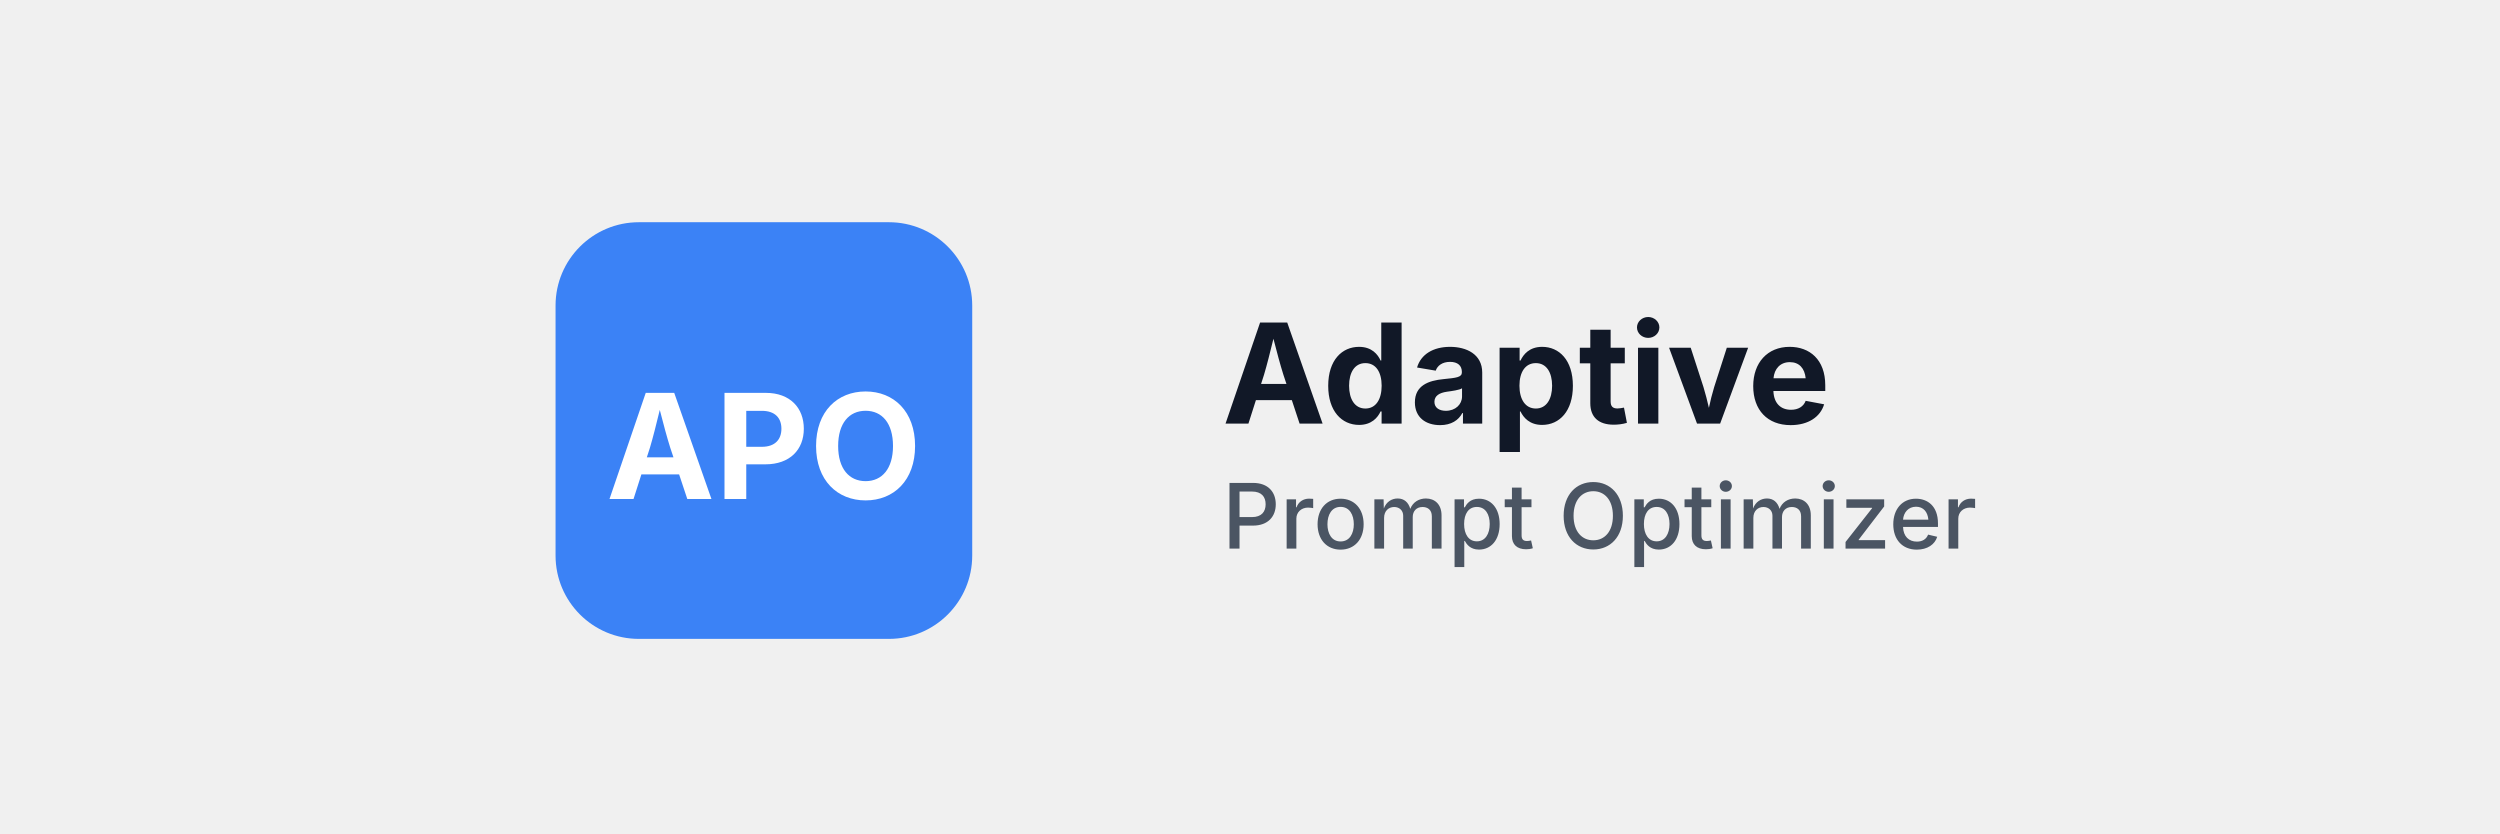
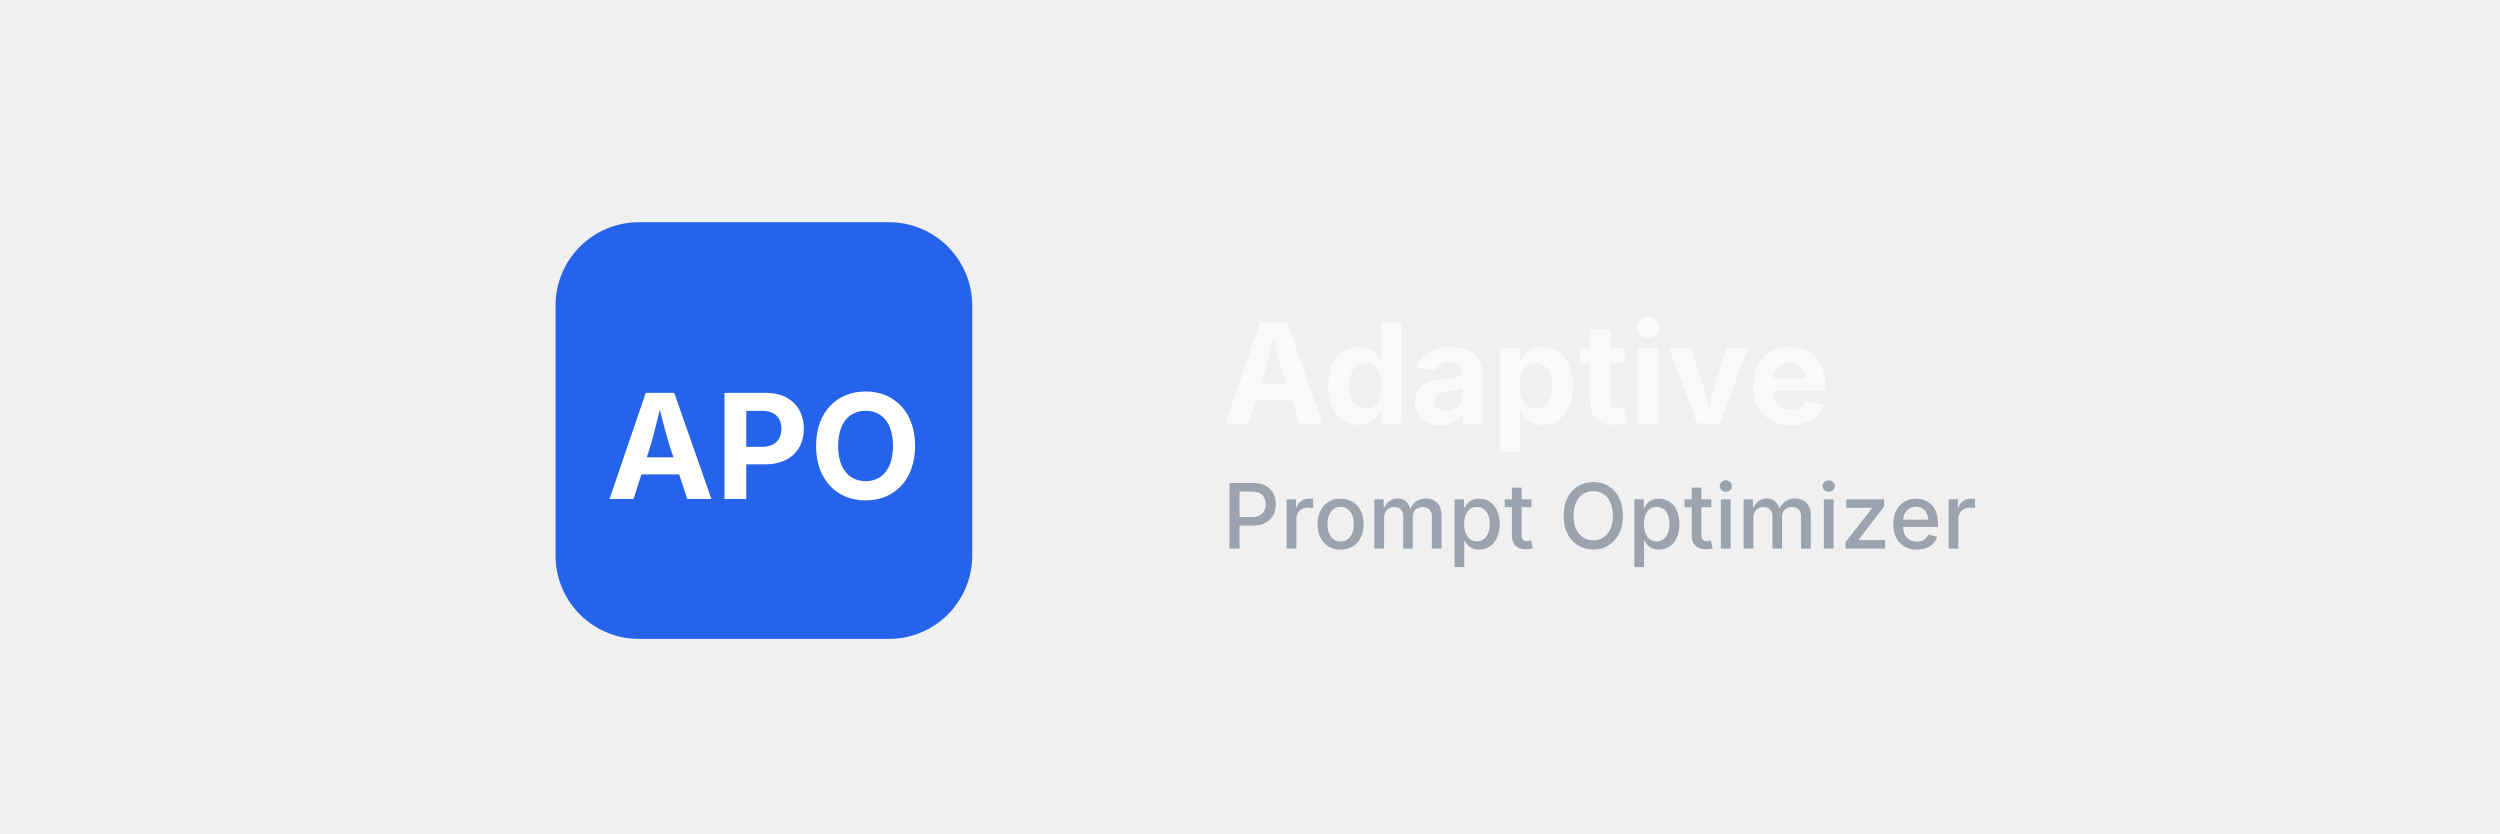
<svg xmlns="http://www.w3.org/2000/svg" width="720" height="240" viewBox="0 0 720 240">
  <rect width="720" height="240" fill="none" />
  <g transform="translate(360,124)" text-rendering="geometricPrecision">
-     <rect x="-200" y="-60" width="120" height="120" rx="24" fill="#3B82F6" />
+     <rect x="-200" y="-60" width="120" height="120" rx="24" fill="#2563EB" />
    <text x="-140" y="4" text-anchor="middle" dominant-baseline="middle" font-family="Inter, system-ui, -apple-system, 'Segoe UI', Roboto, Helvetica, Arial, sans-serif" font-weight="700" font-size="42" fill="#FFFFFF">APO</text>
    <g transform="translate(-8,4)">
-       <text x="0" y="-6" font-family="Inter, system-ui, -apple-system, 'Segoe UI', Roboto, Helvetica, Arial, sans-serif" font-weight="700" font-size="40" fill="#111827">Adaptive</text>
-       <text x="0" y="30" font-family="Inter, system-ui, -apple-system, 'Segoe UI', Roboto, Helvetica, Arial, sans-serif" font-weight="500" font-size="26" fill="#4B5563">Prompt Optimizer</text>
+       <text x="0" y="-6" font-family="Inter, system-ui, -apple-system, 'Segoe UI', Roboto, Helvetica, Arial, sans-serif" font-weight="700" font-size="40" fill="#F9FAFB">Adaptive</text>
+       <text x="0" y="30" font-family="Inter, system-ui, -apple-system, 'Segoe UI', Roboto, Helvetica, Arial, sans-serif" font-weight="500" font-size="26" fill="#9CA3AF">Prompt Optimizer</text>
    </g>
  </g>
</svg>
